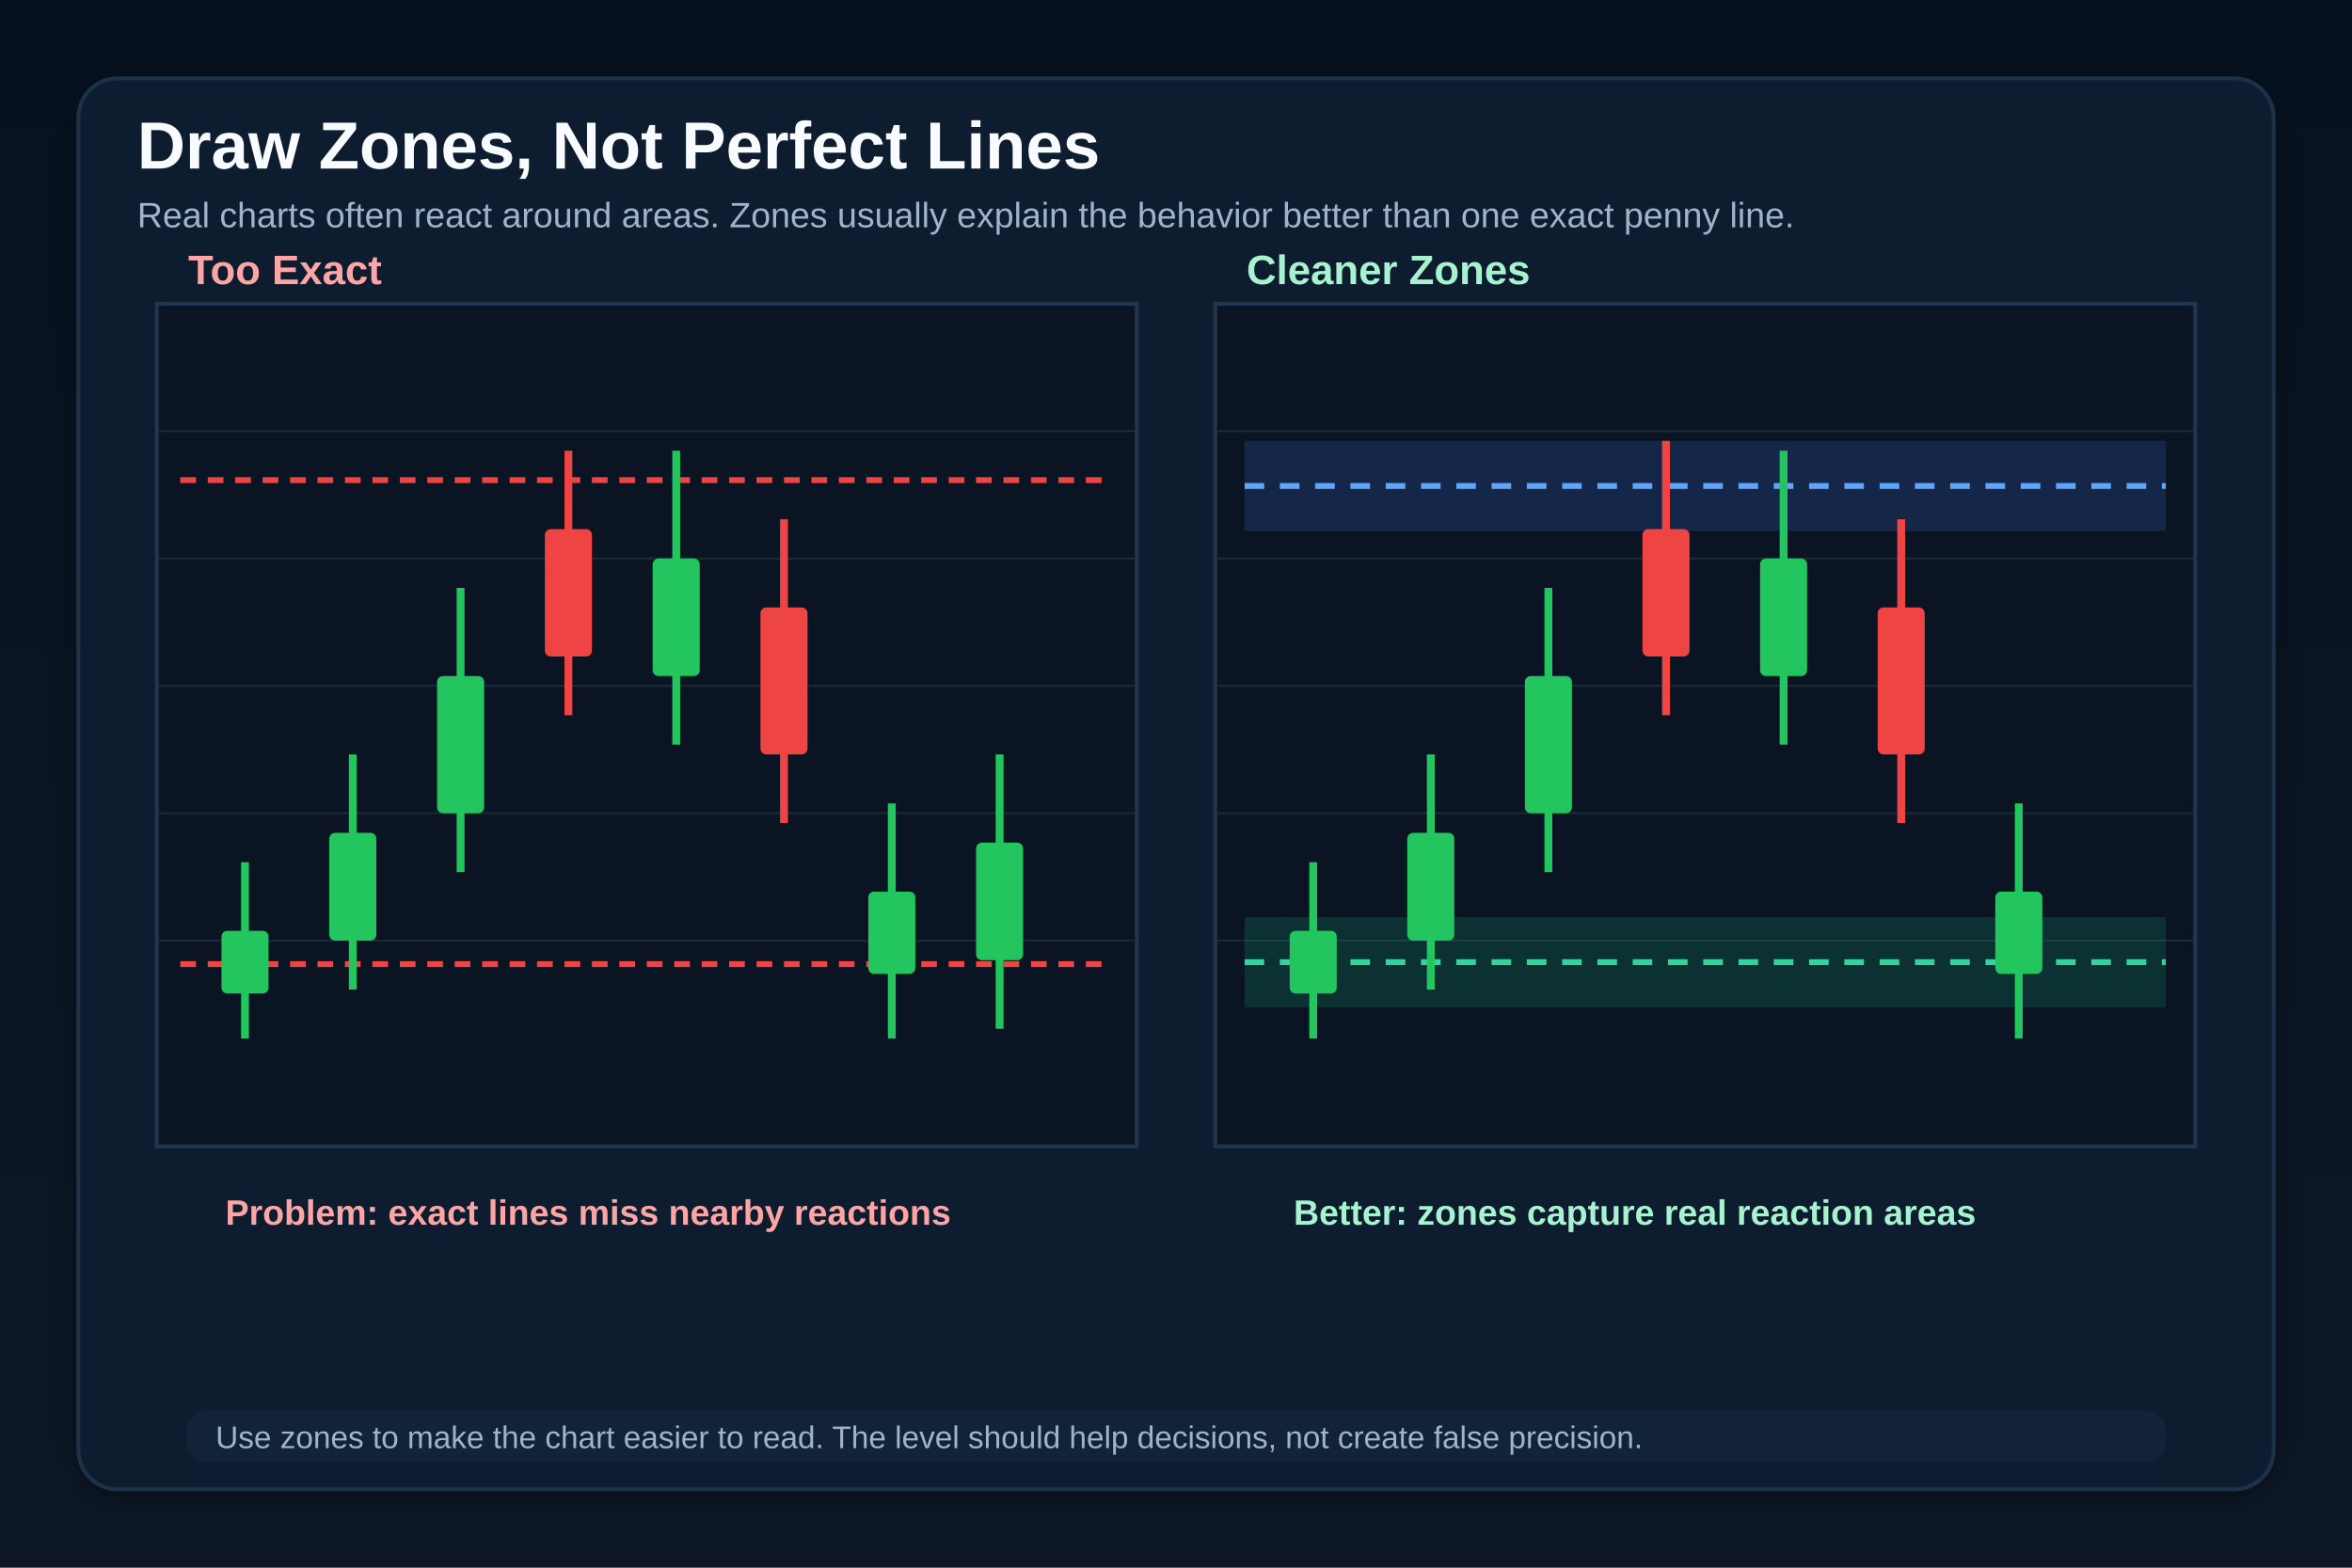
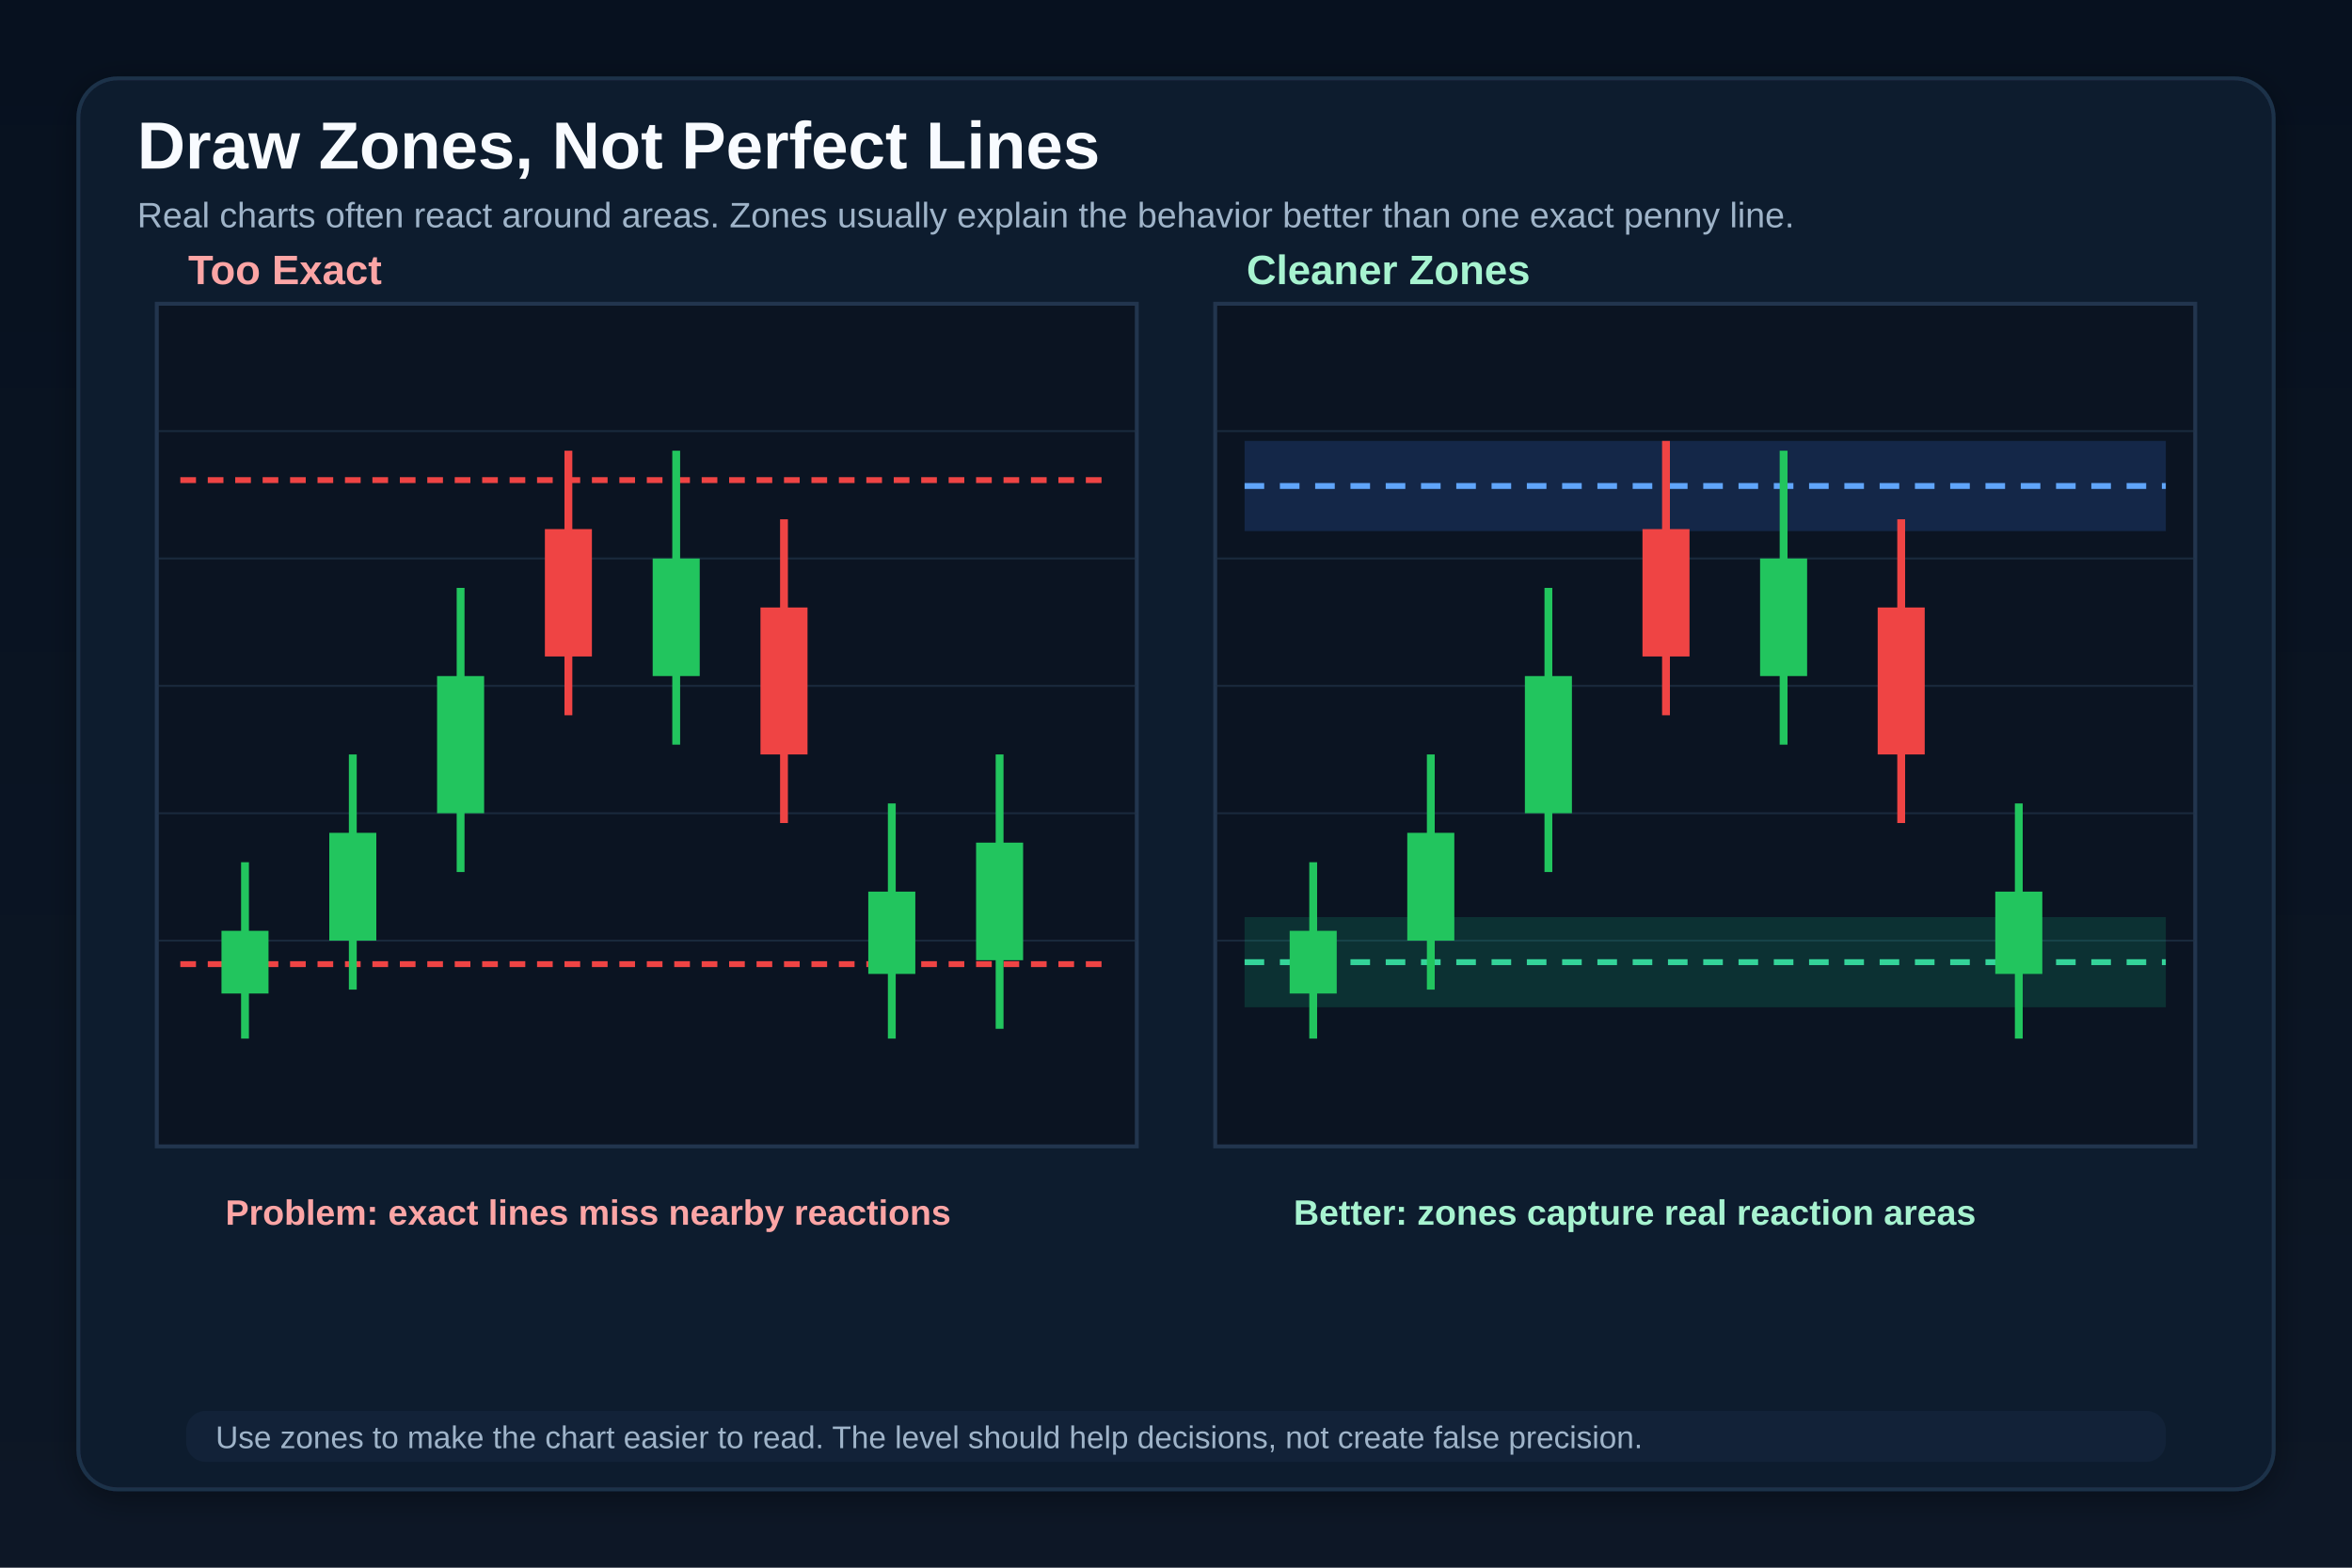
<svg xmlns="http://www.w3.org/2000/svg" width="1200" height="800" viewBox="0 0 1200 800" role="img" aria-labelledby="title desc">
  <defs>
    <linearGradient id="bg" x1="0" y1="0" x2="0" y2="1">
      <stop offset="0" stop-color="#07111f" />
      <stop offset="1" stop-color="#0d1726" />
    </linearGradient>
    <filter id="shadow">
      <feDropShadow dx="0" dy="4" stdDeviation="8" flood-color="#000" flood-opacity="0.35" />
    </filter>
  </defs>
  <rect width="1200" height="800" fill="url(#bg)" />
  <rect x="40" y="40" width="1120" height="720" rx="20" fill="#0f1b2d" stroke="#1e3149" stroke-width="2" filter="url(#shadow)" />
  <text x="70" y="86" fill="#f8fbff" font-family="Arial" font-size="34" font-weight="700">Draw Zones, Not Perfect Lines</text>
  <text x="70" y="116" fill="#9fb4c9" font-family="Arial" font-size="18">Real charts often react around areas. Zones usually explain the behavior better than one exact penny line.</text>
  <rect x="80" y="155" width="500" height="430" fill="#0b1422" stroke="#22354e" stroke-width="2" />
  <rect x="620" y="155" width="500" height="430" fill="#0b1422" stroke="#22354e" stroke-width="2" />
  <g font-family="Arial">
    <text x="96" y="145" fill="#fca5a5" font-size="21" font-weight="700">Too Exact</text>
    <text x="636" y="145" fill="#a7f3d0" font-size="21" font-weight="700">Cleaner Zones</text>
  </g>
  <g stroke="#203247" stroke-width="1" opacity="0.7">
    <line x1="80" y1="220" x2="580" y2="220" />
    <line x1="80" y1="285" x2="580" y2="285" />
    <line x1="80" y1="350" x2="580" y2="350" />
    <line x1="80" y1="415" x2="580" y2="415" />
    <line x1="80" y1="480" x2="580" y2="480" />
    <line x1="620" y1="220" x2="1120" y2="220" />
    <line x1="620" y1="285" x2="1120" y2="285" />
    <line x1="620" y1="350" x2="1120" y2="350" />
    <line x1="620" y1="415" x2="1120" y2="415" />
    <line x1="620" y1="480" x2="1120" y2="480" />
  </g>
  <line x1="92" y1="245" x2="568" y2="245" stroke="#ef4444" stroke-width="3" stroke-dasharray="8 6" />
  <line x1="92" y1="492" x2="568" y2="492" stroke="#ef4444" stroke-width="3" stroke-dasharray="8 6" />
  <rect x="635" y="225" width="470" height="46" fill="#3b82f6" opacity="0.18" />
  <line x1="635" y1="248" x2="1105" y2="248" stroke="#60a5fa" stroke-width="3" stroke-dasharray="10 8" />
  <rect x="635" y="468" width="470" height="46" fill="#10b981" opacity="0.18" />
  <line x1="635" y1="491" x2="1105" y2="491" stroke="#34d399" stroke-width="3" stroke-dasharray="10 8" />
  <g>
    <line x1="125" y1="440" x2="125" y2="530" stroke="#22c55e" stroke-width="4" />
-     <rect x="113" y="475" width="24" height="32" rx="3" fill="#22c55e" />
+     <rect x="113" y="475" width="24" height="32" fill="#22c55e" />
    <line x1="180" y1="385" x2="180" y2="505" stroke="#22c55e" stroke-width="4" />
-     <rect x="168" y="425" width="24" height="55" rx="3" fill="#22c55e" />
+     <rect x="168" y="425" width="24" height="55" fill="#22c55e" />
    <line x1="235" y1="300" x2="235" y2="445" stroke="#22c55e" stroke-width="4" />
-     <rect x="223" y="345" width="24" height="70" rx="3" fill="#22c55e" />
+     <rect x="223" y="345" width="24" height="70" fill="#22c55e" />
    <line x1="290" y1="230" x2="290" y2="365" stroke="#ef4444" stroke-width="4" />
-     <rect x="278" y="270" width="24" height="65" rx="3" fill="#ef4444" />
+     <rect x="278" y="270" width="24" height="65" fill="#ef4444" />
    <line x1="345" y1="230" x2="345" y2="380" stroke="#22c55e" stroke-width="4" />
-     <rect x="333" y="285" width="24" height="60" rx="3" fill="#22c55e" />
+     <rect x="333" y="285" width="24" height="60" fill="#22c55e" />
    <line x1="400" y1="265" x2="400" y2="420" stroke="#ef4444" stroke-width="4" />
-     <rect x="388" y="310" width="24" height="75" rx="3" fill="#ef4444" />
+     <rect x="388" y="310" width="24" height="75" fill="#ef4444" />
    <line x1="455" y1="410" x2="455" y2="530" stroke="#22c55e" stroke-width="4" />
-     <rect x="443" y="455" width="24" height="42" rx="3" fill="#22c55e" />
+     <rect x="443" y="455" width="24" height="42" fill="#22c55e" />
    <line x1="510" y1="385" x2="510" y2="525" stroke="#22c55e" stroke-width="4" />
-     <rect x="498" y="430" width="24" height="60" rx="3" fill="#22c55e" />
+     <rect x="498" y="430" width="24" height="60" fill="#22c55e" />
    <line x1="670" y1="440" x2="670" y2="530" stroke="#22c55e" stroke-width="4" />
-     <rect x="658" y="475" width="24" height="32" rx="3" fill="#22c55e" />
+     <rect x="658" y="475" width="24" height="32" fill="#22c55e" />
    <line x1="730" y1="385" x2="730" y2="505" stroke="#22c55e" stroke-width="4" />
-     <rect x="718" y="425" width="24" height="55" rx="3" fill="#22c55e" />
+     <rect x="718" y="425" width="24" height="55" fill="#22c55e" />
    <line x1="790" y1="300" x2="790" y2="445" stroke="#22c55e" stroke-width="4" />
-     <rect x="778" y="345" width="24" height="70" rx="3" fill="#22c55e" />
+     <rect x="778" y="345" width="24" height="70" fill="#22c55e" />
    <line x1="850" y1="225" x2="850" y2="365" stroke="#ef4444" stroke-width="4" />
-     <rect x="838" y="270" width="24" height="65" rx="3" fill="#ef4444" />
+     <rect x="838" y="270" width="24" height="65" fill="#ef4444" />
    <line x1="910" y1="230" x2="910" y2="380" stroke="#22c55e" stroke-width="4" />
-     <rect x="898" y="285" width="24" height="60" rx="3" fill="#22c55e" />
+     <rect x="898" y="285" width="24" height="60" fill="#22c55e" />
    <line x1="970" y1="265" x2="970" y2="420" stroke="#ef4444" stroke-width="4" />
-     <rect x="958" y="310" width="24" height="75" rx="3" fill="#ef4444" />
+     <rect x="958" y="310" width="24" height="75" fill="#ef4444" />
    <line x1="1030" y1="410" x2="1030" y2="530" stroke="#22c55e" stroke-width="4" />
-     <rect x="1018" y="455" width="24" height="42" rx="3" fill="#22c55e" />
+     <rect x="1018" y="455" width="24" height="42" fill="#22c55e" />
  </g>
  <g font-family="Arial">
    <text x="115" y="625" fill="#fca5a5" font-size="18" font-weight="700">Problem: exact lines miss nearby reactions</text>
    <text x="660" y="625" fill="#a7f3d0" font-size="18" font-weight="700">Better: zones capture real reaction areas</text>
    <rect x="95" y="720" width="1010" height="26" rx="10" fill="#122238" />
    <text x="110" y="739" fill="#9fb4c9" font-size="16">Use zones to make the chart easier to read. The level should help decisions, not create false precision.</text>
  </g>
</svg>
